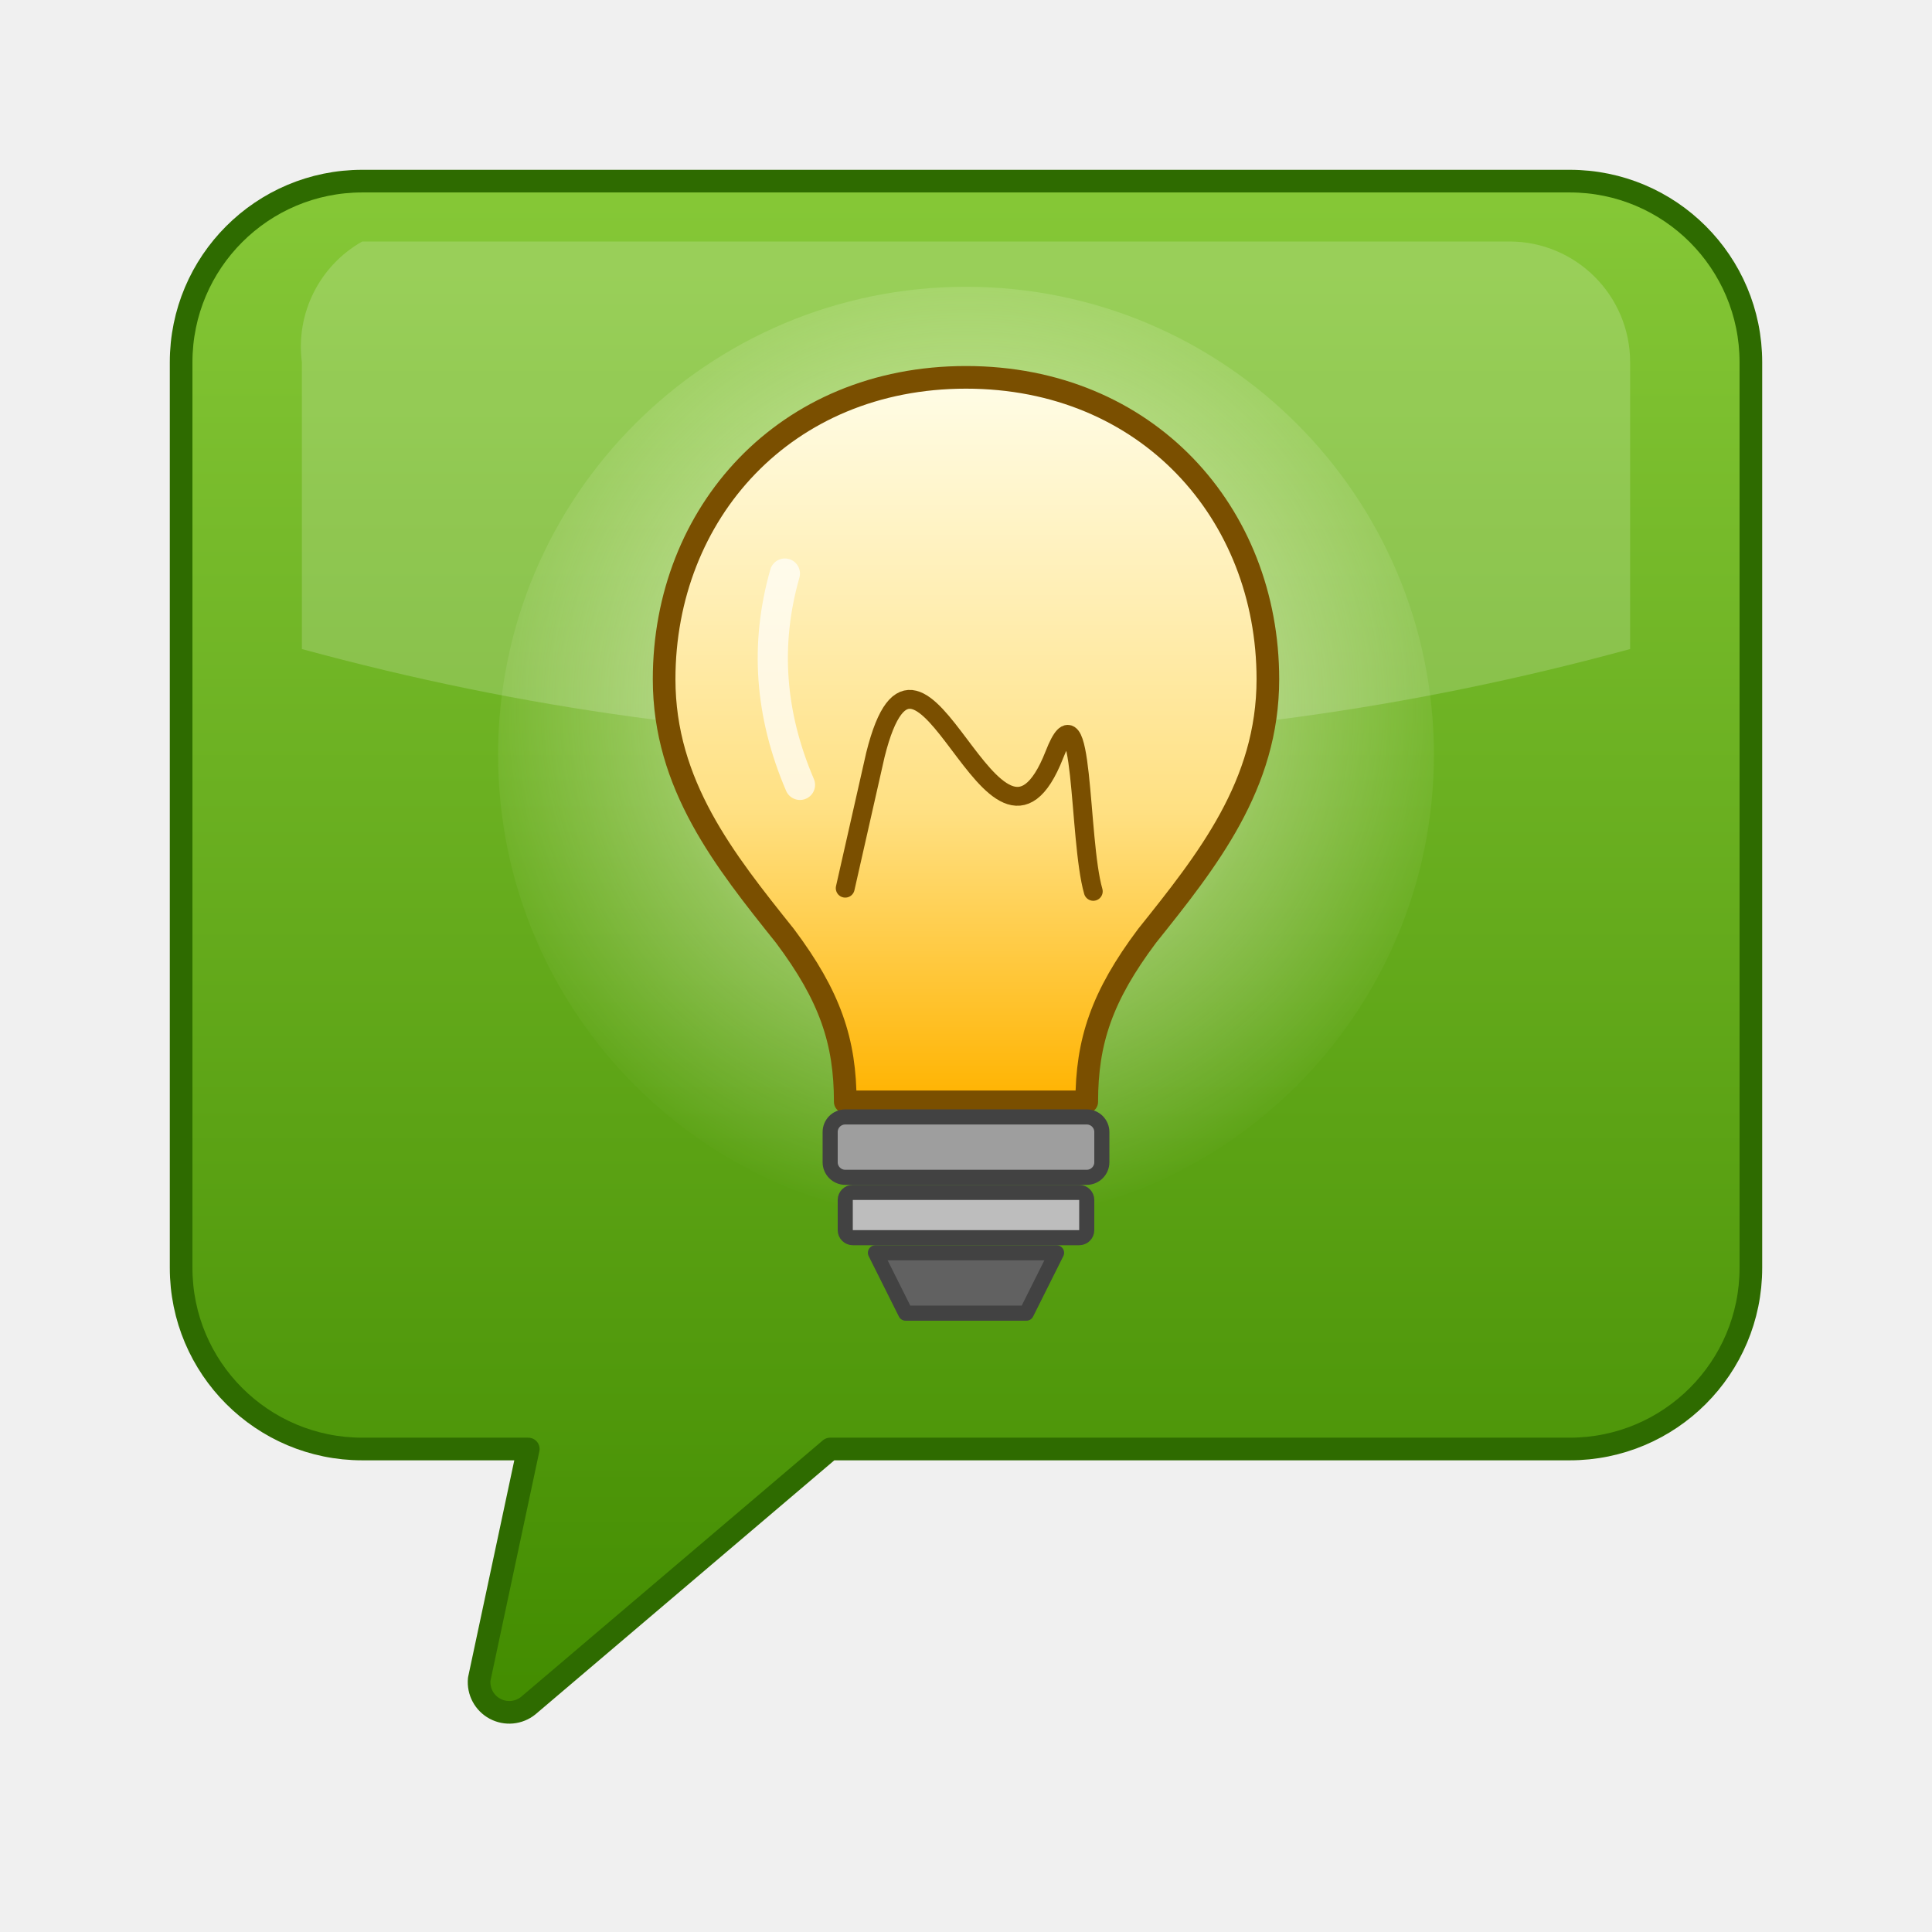
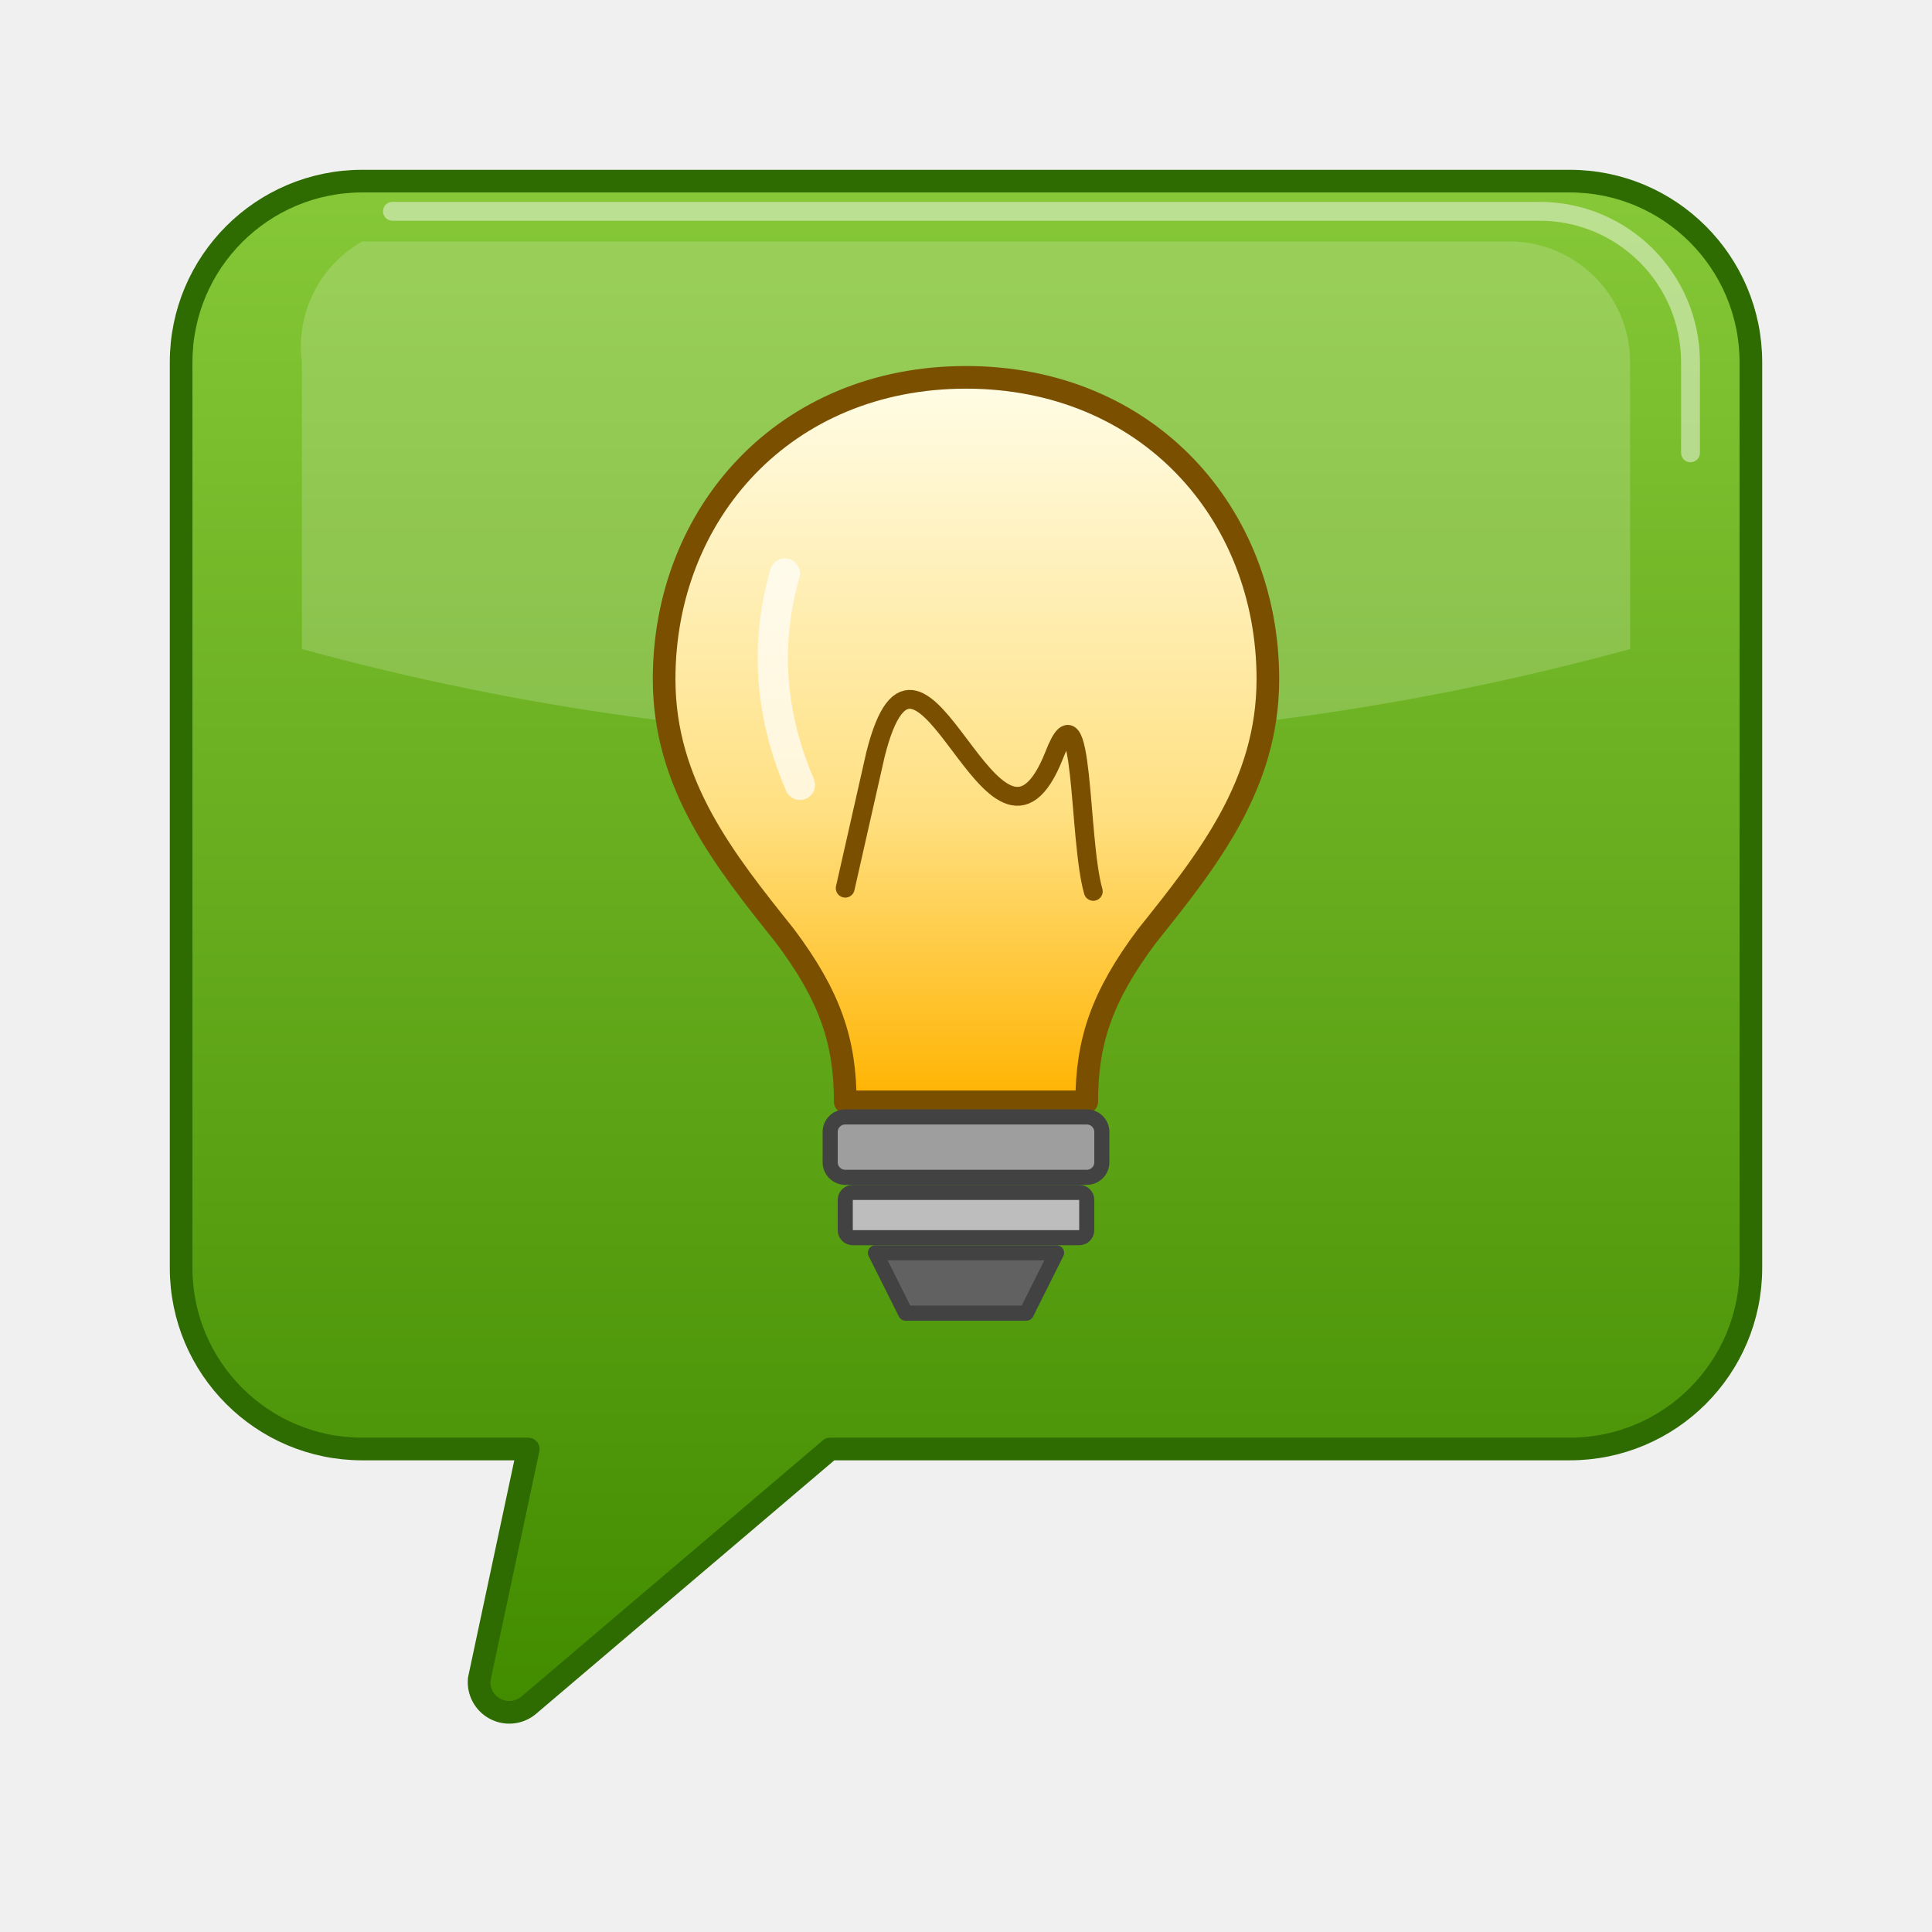
- <svg xmlns="http://www.w3.org/2000/svg" viewBox="0 0 256 256" width="256" height="256" version="1.1" id="svg13">
+ <svg xmlns="http://www.w3.org/2000/svg" xmlns:xlink="http://www.w3.org/1999/xlink" width="256" height="256" viewBox="0 0 256 256" version="1.1" id="svg13">
  <defs id="defs8">
-     <linearGradient id="bubbleGrad" x1="0%" y1="0%" x2="0%" y2="100%">
-       <stop offset="0%" stop-color="#86C837" id="stop1" />
-       <stop offset="100%" stop-color="#428C00" id="stop2" />
+     <linearGradient id="bubbleGrad">
+       <stop style="stop-color:#86c837;stop-opacity:1;" offset="0" id="stop1" />
+       <stop style="stop-color:#428c00;stop-opacity:1;" offset="1" id="stop2" />
    </linearGradient>
-     <linearGradient id="bulbGlass" x1="0%" y1="0%" x2="0%" y2="100%">
-       <stop offset="0%" stop-color="#FFFDE7" id="stop3" />
-       <stop offset="60%" stop-color="#FFE082" id="stop4" />
-       <stop offset="100%" stop-color="#FFB300" id="stop5" />
+     <linearGradient id="bulbGlass">
+       <stop style="stop-color:#fffde7;stop-opacity:1;" offset="0" id="stop3" />
+       <stop style="stop-color:#ffe082;stop-opacity:1;" offset="0.6" id="stop4" />
+       <stop style="stop-color:#ffb300;stop-opacity:1;" offset="1" id="stop5" />
    </linearGradient>
-     <radialGradient id="glow" cx="50%" cy="45%" r="55%">
-       <stop offset="0%" stop-color="#FFFFFF" stop-opacity="0.95" id="stop6" />
-       <stop offset="60%" stop-color="#FFFDE7" stop-opacity="0.3" id="stop7" />
-       <stop offset="100%" stop-color="#FFFDE7" stop-opacity="0" id="stop8" />
-     </radialGradient>
+     <linearGradient xlink:href="#bubbleGrad" id="linearGradient1" gradientUnits="userSpaceOnUse" x1="128" y1="24" x2="128" y2="226" />
+     <linearGradient xlink:href="#bulbGlass" id="linearGradient2" gradientUnits="userSpaceOnUse" x1="128" y1="50" x2="128" y2="146" />
  </defs>
-   <path d="M 48 24            H 208            a 24 24 0 0 1 24 24            V 168            a 24 24 0 0 1 -24 24            H 110            L 70 226            a 4 4 0 0 1 -6.5 -3.5            L 70 192            H 48            a 24 24 0 0 1 -24 -24            V 48            a 24 24 0 0 1 24 -24 Z" fill="url(#bubbleGrad)" stroke="#2E6B00" stroke-width="3" stroke-linejoin="round" id="path8" />
-   <path d="M 48 32            H 200            a 16 16 0 0 1 16 16            V 86            Q 128 110 40 86            V 48            a 16 16 0 0 1 8 -16 Z" fill="#FFFFFF" opacity="0.18" id="path9" />
-   <circle cx="128" cy="100" r="62" fill="url(#glow)" id="circle9" />
-   <path d="M 128 50            C 104 50 88 68 88 90            C 88 104 96 114 104 124            C 110 132 112 138 112 146            H 144            C 144 138 146 132 152 124            C 160 114 168 104 168 90            C 168 68 152 50 128 50 Z" fill="url(#bulbGlass)" stroke="#7A4F00" stroke-width="3" stroke-linejoin="round" id="path10" />
-   <path d="M 111.997,117.688 116,100 c 6,-24 15.707,20.369 23.713,0 3.962,-10.161 3.147,11.164 5.15,18.108" fill="none" stroke="#7a4f00" stroke-width="2.5" stroke-linecap="round" id="path11" />
-   <path d="M 104 76            Q 100 90 106 104" fill="none" stroke="#FFFFFF" stroke-width="4" stroke-linecap="round" opacity="0.7" id="path12" />
-   <rect x="110" y="148" width="36" height="8" rx="2" fill="#9E9E9E" stroke="#424242" stroke-width="2" id="rect12" />
-   <rect x="112" y="158" width="32" height="6" rx="1" fill="#BDBDBD" stroke="#424242" stroke-width="2" id="rect13" />
-   <path d="M 116 166            L 120 174            H 136            L 140 166 Z" fill="#616161" stroke="#424242" stroke-width="2" stroke-linejoin="round" id="path13" />
+   <g id="layer1">
+     <path id="path8" style="fill:url(#linearGradient1);stroke:#2e6b00;stroke-width:3;stroke-linejoin:round" d="m 48,24 h 160 a 24,24 0 0 1 24,24 v 120 a 24,24 0 0 1 -24,24 h -98 l -40,34 a 4,4 0 0 1 -6.5,-3.5 l 6.5,-30.5 h -22 a 24,24 0 0 1 -24,-24 V 48 a 24,24 0 0 1 24,-24 z" />
+     <path id="path9" style="fill:#ffffff;opacity:0.18" d="m 48,32 h 152 a 16,16 0 0 1 16,16 v 38 q -88,24 -176,0 v -38 a 16,16 0 0 1 8,-16 z" />
+     <path id="bevel" style="fill:none;stroke:#ffffff;stroke-width:2.5;stroke-linecap:round;stroke-opacity:0.45" d="m 52,28 h 152 a 20,20 0 0 1 20,20 v 12" />
+     <path id="path10" style="fill:url(#linearGradient2);stroke:#7a4f00;stroke-width:3;stroke-linejoin:round" d="m 128,50 c -24,0 -40,18 -40,40 0,14 8,24 16,34 6,8 8,14 8,22 h 32 c 0,-8 2,-14 8,-22 8,-10 16,-20 16,-34 0,-22 -16,-40 -40,-40 z" />
+     <path id="path11" style="fill:none;stroke:#7a4f00;stroke-width:2.5;stroke-linecap:round" d="M 111.997,117.688 116,100 c 6,-24 15.707,20.369 23.713,0 3.962,-10.161 3.147,11.164 5.15,18.108" />
+     <path id="path12" style="fill:none;stroke:#ffffff;stroke-width:4;stroke-linecap:round;opacity:0.7" d="m 104,76 q -4,14 2,28" />
+     <path id="rect12" style="fill:#9e9e9e;stroke:#424242;stroke-width:2" d="m 112,148 h 32 c 1.108,0 2,0.892 2,2 v 4 c 0,1.108 -0.892,2 -2,2 h -32 c -1.108,0 -2,-0.892 -2,-2 v -4 c 0,-1.108 0.892,-2 2,-2 z" />
+     <path id="rect13" style="fill:#bdbdbd;stroke:#424242;stroke-width:2" d="m 113,158 h 30 c 0.554,0 1,0.446 1,1 v 4 c 0,0.554 -0.446,1 -1,1 h -30 c -0.554,0 -1,-0.446 -1,-1 v -4 c 0,-0.554 0.446,-1 1,-1 z" />
+     <path id="path13" style="fill:#616161;stroke:#424242;stroke-width:2;stroke-linejoin:round" d="m 116,166 4,8 h 16 l 4,-8 z" />
+   </g>
</svg>
